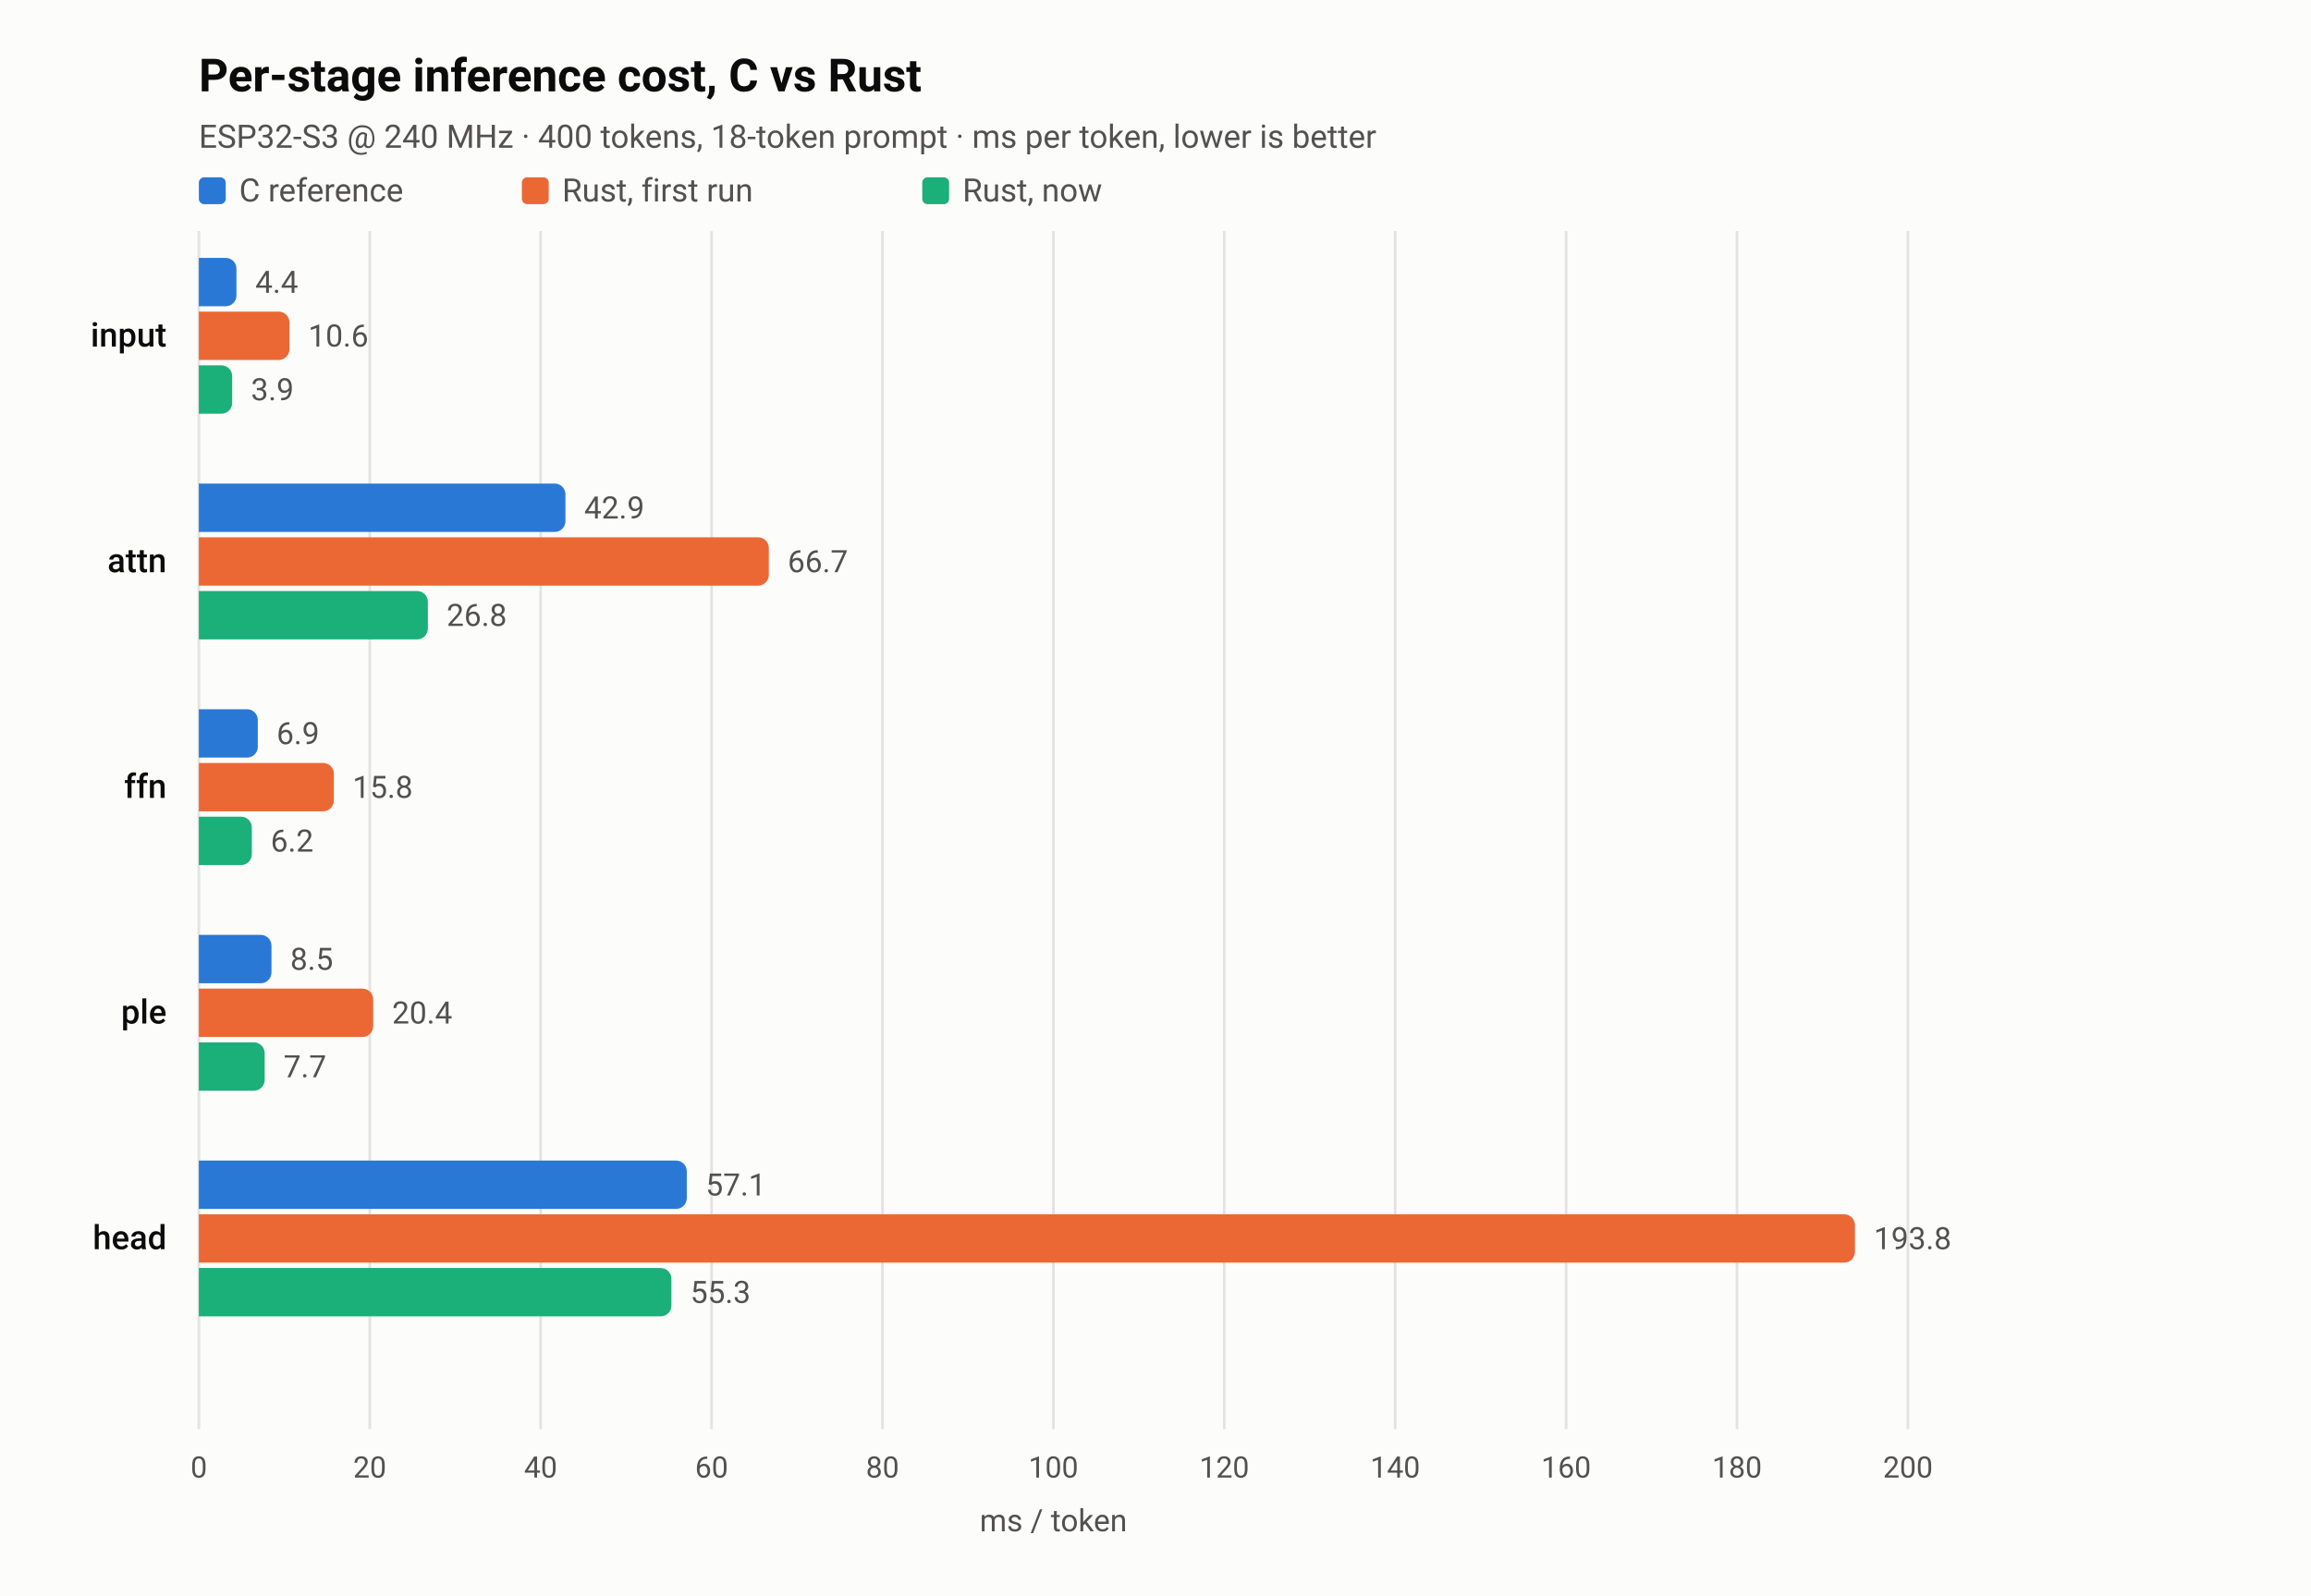
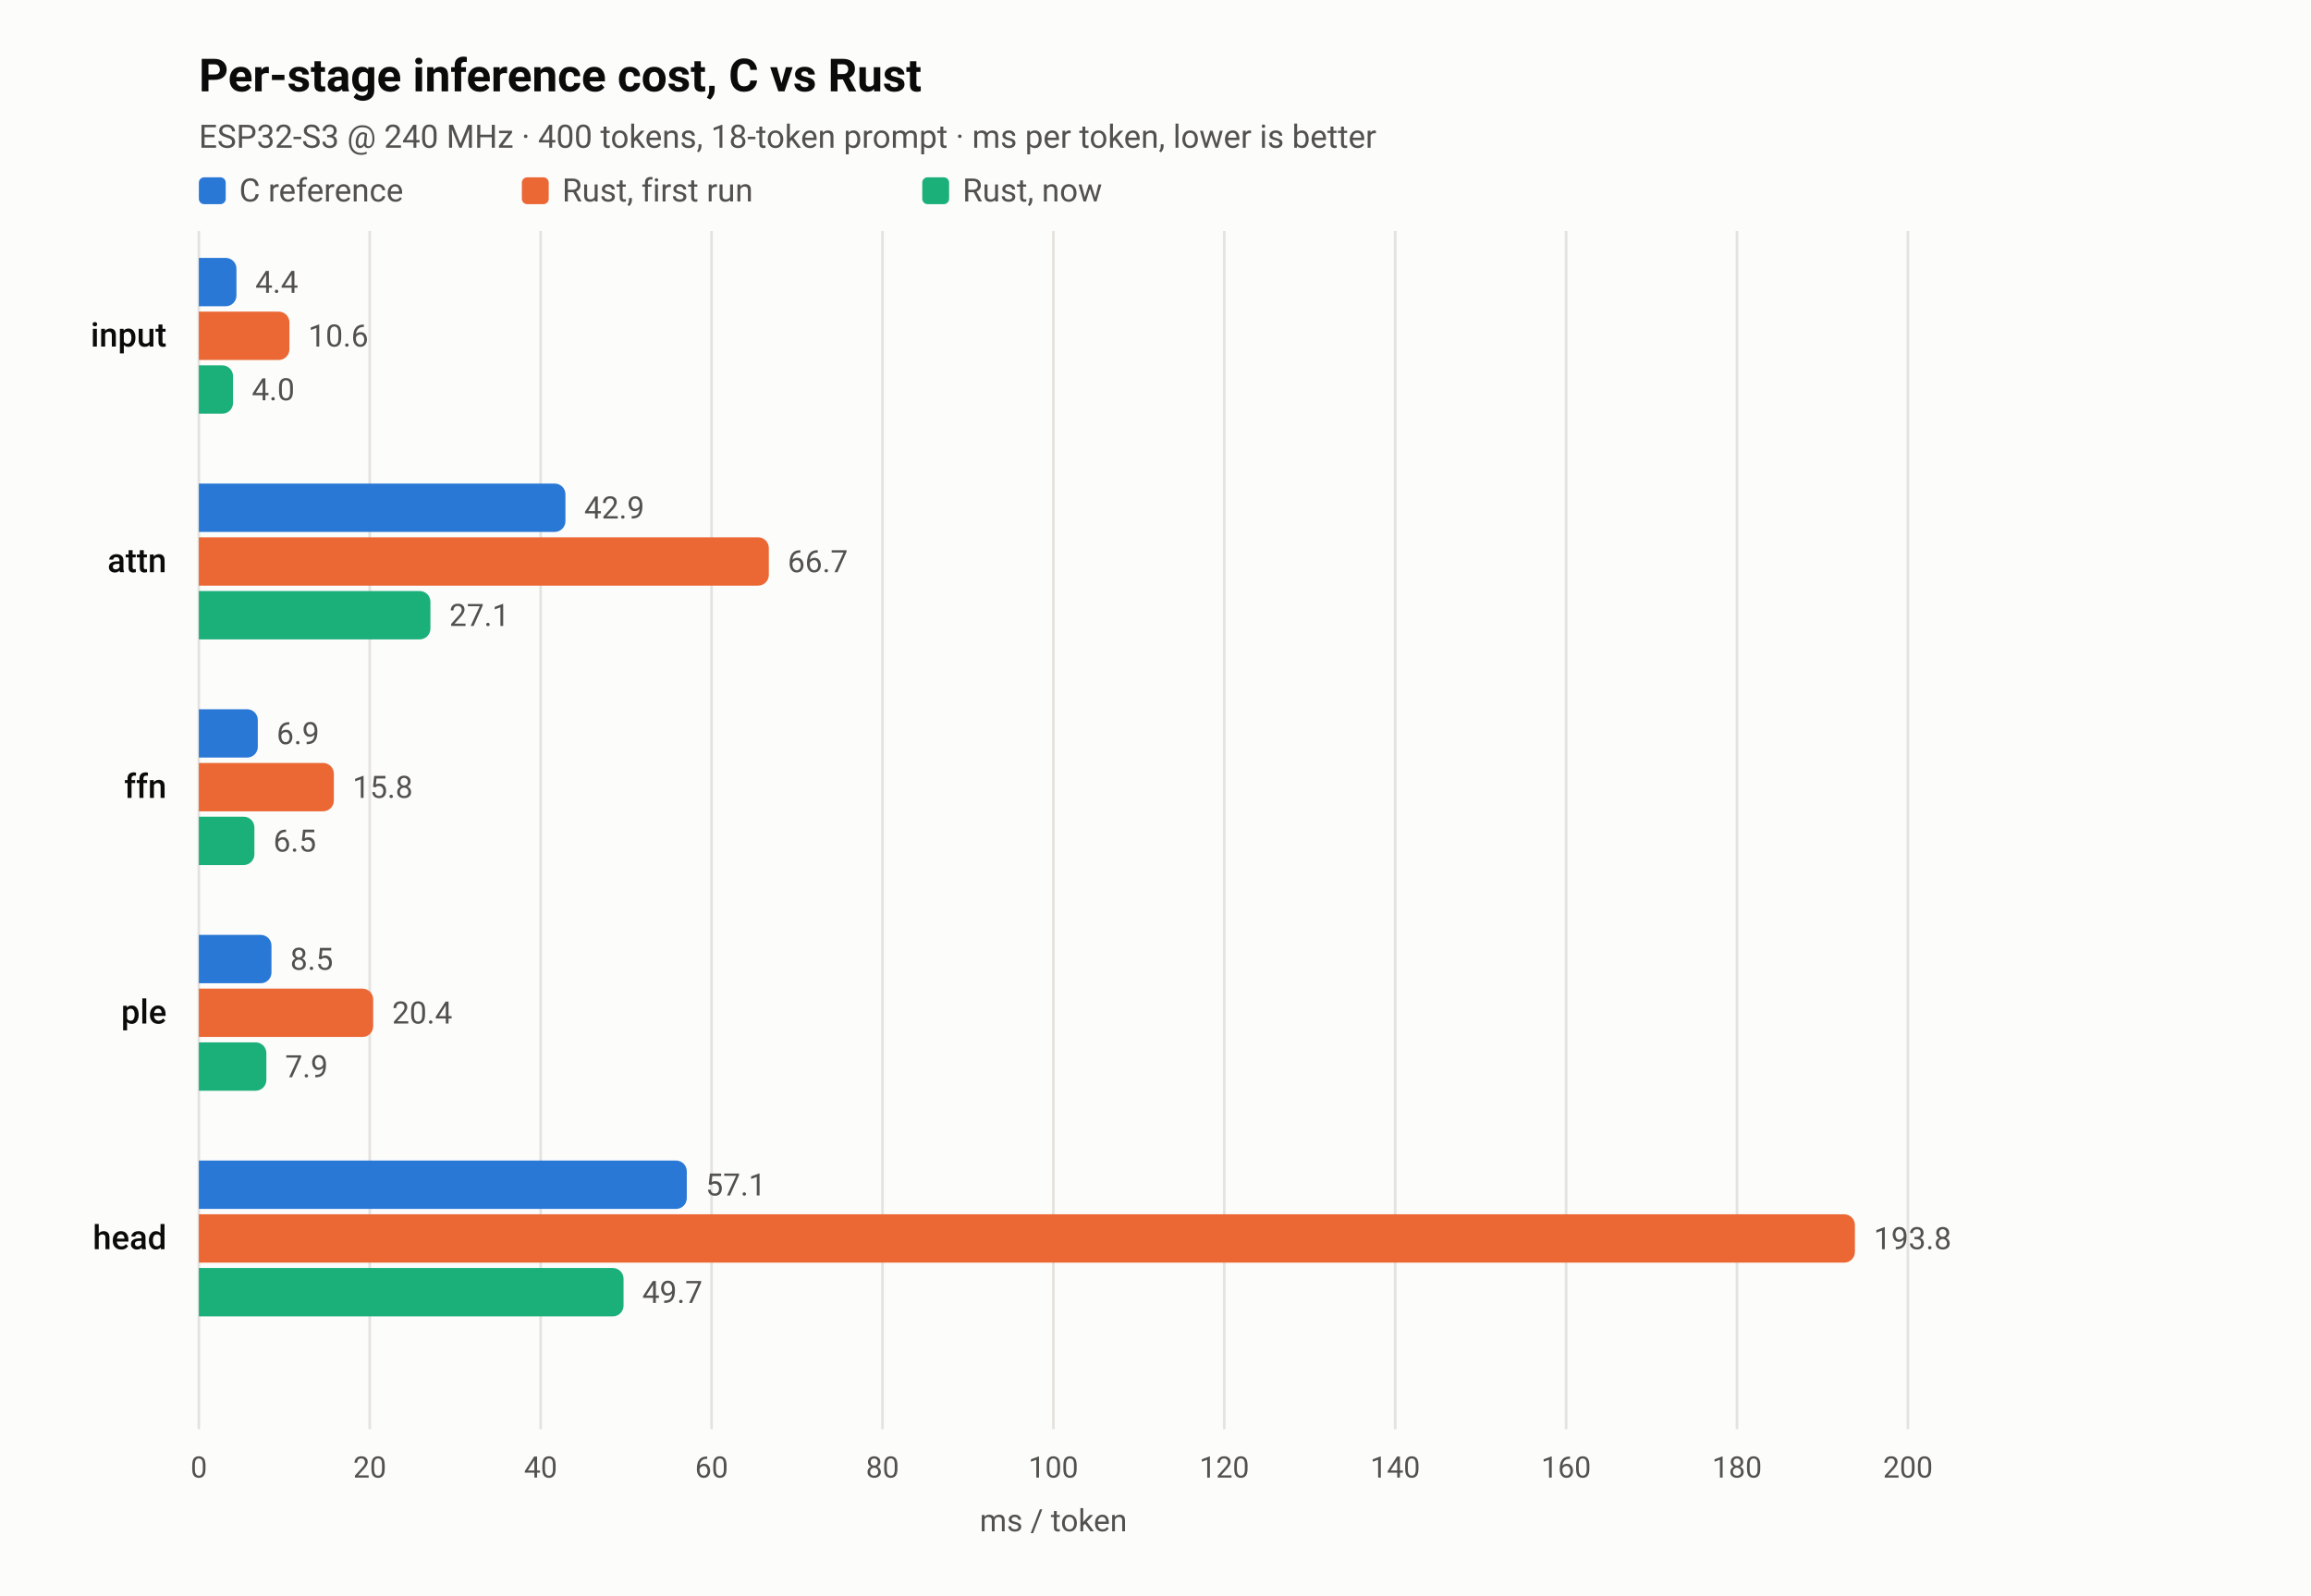
<svg xmlns="http://www.w3.org/2000/svg" width="860" height="594" viewBox="0 0 860 594" font-family="ui-sans-serif,-apple-system,Segoe UI,Roboto,sans-serif">
  <defs>
    <pattern id="prov" width="6" height="6" patternUnits="userSpaceOnUse" patternTransform="rotate(45)">
      <rect width="6" height="6" fill="none" />
      <line x1="0" y1="0" x2="0" y2="6" stroke="#fcfcfb" stroke-width="2" opacity="0.55" />
    </pattern>
  </defs>
  <rect width="860" height="594" fill="#fcfcfb" />
  <text x="74" y="34" font-size="17" font-weight="600" fill="#0b0b0b">Per-stage inference cost, C vs Rust</text>
  <text x="74" y="55" font-size="12" fill="#52514e">ESP32-S3 @ 240 MHz · 400 tokens, 18-token prompt · ms per token, lower is better</text>
  <rect x="74" y="66" width="10" height="10" rx="2" fill="#2a78d6" />
  <text x="89" y="75" font-size="12" fill="#52514e">C reference</text>
  <rect x="194.2" y="66" width="10" height="10" rx="2" fill="#eb6834" />
  <text x="209.2" y="75" font-size="12" fill="#52514e">Rust, first run</text>
  <rect x="343.2" y="66" width="10" height="10" rx="2" fill="#1baf7a" />
  <text x="358.2" y="75" font-size="12" fill="#52514e">Rust, now</text>
  <line x1="74.0" y1="86" x2="74.0" y2="532" stroke="#e4e3e0" stroke-width="1" />
  <text x="74.0" y="550" font-size="11" fill="#52514e" text-anchor="middle">0</text>
  <line x1="137.6" y1="86" x2="137.6" y2="532" stroke="#e4e3e0" stroke-width="1" />
  <text x="137.6" y="550" font-size="11" fill="#52514e" text-anchor="middle">20</text>
  <line x1="201.2" y1="86" x2="201.2" y2="532" stroke="#e4e3e0" stroke-width="1" />
  <text x="201.2" y="550" font-size="11" fill="#52514e" text-anchor="middle">40</text>
  <line x1="264.8" y1="86" x2="264.8" y2="532" stroke="#e4e3e0" stroke-width="1" />
  <text x="264.8" y="550" font-size="11" fill="#52514e" text-anchor="middle">60</text>
  <line x1="328.4" y1="86" x2="328.4" y2="532" stroke="#e4e3e0" stroke-width="1" />
  <text x="328.4" y="550" font-size="11" fill="#52514e" text-anchor="middle">80</text>
  <line x1="392.0" y1="86" x2="392.0" y2="532" stroke="#e4e3e0" stroke-width="1" />
  <text x="392.0" y="550" font-size="11" fill="#52514e" text-anchor="middle">100</text>
  <line x1="455.6" y1="86" x2="455.6" y2="532" stroke="#e4e3e0" stroke-width="1" />
  <text x="455.6" y="550" font-size="11" fill="#52514e" text-anchor="middle">120</text>
  <line x1="519.2" y1="86" x2="519.2" y2="532" stroke="#e4e3e0" stroke-width="1" />
  <text x="519.2" y="550" font-size="11" fill="#52514e" text-anchor="middle">140</text>
  <line x1="582.8" y1="86" x2="582.8" y2="532" stroke="#e4e3e0" stroke-width="1" />
  <text x="582.8" y="550" font-size="11" fill="#52514e" text-anchor="middle">160</text>
  <line x1="646.4" y1="86" x2="646.4" y2="532" stroke="#e4e3e0" stroke-width="1" />
  <text x="646.4" y="550" font-size="11" fill="#52514e" text-anchor="middle">180</text>
  <line x1="710.0" y1="86" x2="710.0" y2="532" stroke="#e4e3e0" stroke-width="1" />
  <text x="710.0" y="550" font-size="11" fill="#52514e" text-anchor="middle">200</text>
  <text x="392.0" y="570" font-size="11.5" fill="#52514e" text-anchor="middle">ms / token</text>
  <text x="62" y="129.0" font-size="12.5" font-weight="500" fill="#0b0b0b" text-anchor="end">input</text>
  <path d="M74,96 H83.992 A4,4 0 0 1 87.992,100 V110 A4,4 0 0 1 83.992,114 H74 Z" fill="#2a78d6" />
  <text x="95.0" y="109" font-size="11.5" fill="#52514e">4.4</text>
  <path d="M74,116 H103.708 A4,4 0 0 1 107.708,120 V130 A4,4 0 0 1 103.708,134 H74 Z" fill="#eb6834" />
  <text x="114.7" y="129" font-size="11.5" fill="#52514e">10.6</text>
-   <path d="M74,136 H82.402 A4,4 0 0 1 86.402,140 V150 A4,4 0 0 1 82.402,154 H74 Z" fill="#1baf7a" />
-   <text x="93.4" y="149" font-size="11.5" fill="#52514e">3.9</text>
+   <path d="M74,136 H82.72 A4,4 0 0 1 86.72,140 V150 A4,4 0 0 1 82.72,154 H74 Z" fill="#1baf7a" />
+   <text x="93.7" y="149" font-size="11.5" fill="#52514e">4.0</text>
  <text x="62" y="213.0" font-size="12.5" font-weight="500" fill="#0b0b0b" text-anchor="end">attn</text>
  <path d="M74,180 H206.422 A4,4 0 0 1 210.422,184 V194 A4,4 0 0 1 206.422,198 H74 Z" fill="#2a78d6" />
  <text x="217.4" y="193" font-size="11.5" fill="#52514e">42.9</text>
  <path d="M74,200 H282.106 A4,4 0 0 1 286.106,204 V214 A4,4 0 0 1 282.106,218 H74 Z" fill="#eb6834" />
  <text x="293.1" y="213" font-size="11.5" fill="#52514e">66.7</text>
-   <path d="M74,220 H155.224 A4,4 0 0 1 159.224,224 V234 A4,4 0 0 1 155.224,238 H74 Z" fill="#1baf7a" />
-   <text x="166.2" y="233" font-size="11.5" fill="#52514e">26.8</text>
+   <path d="M74,220 H156.178 A4,4 0 0 1 160.178,224 V234 A4,4 0 0 1 156.178,238 H74 Z" fill="#1baf7a" />
+   <text x="167.2" y="233" font-size="11.5" fill="#52514e">27.1</text>
  <text x="62" y="297.0" font-size="12.5" font-weight="500" fill="#0b0b0b" text-anchor="end">ffn</text>
  <path d="M74,264 H91.942 A4,4 0 0 1 95.942,268 V278 A4,4 0 0 1 91.942,282 H74 Z" fill="#2a78d6" />
  <text x="102.9" y="277" font-size="11.5" fill="#52514e">6.9</text>
  <path d="M74,284 H120.244 A4,4 0 0 1 124.244,288 V298 A4,4 0 0 1 120.244,302 H74 Z" fill="#eb6834" />
  <text x="131.2" y="297" font-size="11.5" fill="#52514e">15.8</text>
-   <path d="M74,304 H89.716 A4,4 0 0 1 93.716,308 V318 A4,4 0 0 1 89.716,322 H74 Z" fill="#1baf7a" />
-   <text x="100.7" y="317" font-size="11.5" fill="#52514e">6.2</text>
+   <path d="M74,304 H90.67 A4,4 0 0 1 94.67,308 V318 A4,4 0 0 1 90.67,322 H74 Z" fill="#1baf7a" />
+   <text x="101.7" y="317" font-size="11.5" fill="#52514e">6.5</text>
  <text x="62" y="381.0" font-size="12.5" font-weight="500" fill="#0b0b0b" text-anchor="end">ple</text>
  <path d="M74,348 H97.03 A4,4 0 0 1 101.03,352 V362 A4,4 0 0 1 97.03,366 H74 Z" fill="#2a78d6" />
  <text x="108.0" y="361" font-size="11.5" fill="#52514e">8.5</text>
  <path d="M74,368 H134.872 A4,4 0 0 1 138.872,372 V382 A4,4 0 0 1 134.872,386 H74 Z" fill="#eb6834" />
  <text x="145.9" y="381" font-size="11.5" fill="#52514e">20.4</text>
-   <path d="M74,388 H94.486 A4,4 0 0 1 98.486,392 V402 A4,4 0 0 1 94.486,406 H74 Z" fill="#1baf7a" />
-   <text x="105.5" y="401" font-size="11.5" fill="#52514e">7.7</text>
+   <path d="M74,388 H95.122 A4,4 0 0 1 99.122,392 V402 A4,4 0 0 1 95.122,406 H74 Z" fill="#1baf7a" />
+   <text x="106.1" y="401" font-size="11.5" fill="#52514e">7.9</text>
  <text x="62" y="465.0" font-size="12.5" font-weight="500" fill="#0b0b0b" text-anchor="end">head</text>
  <path d="M74,432 H251.578 A4,4 0 0 1 255.578,436 V446 A4,4 0 0 1 251.578,450 H74 Z" fill="#2a78d6" />
  <text x="262.6" y="445" font-size="11.5" fill="#52514e">57.1</text>
  <path d="M74,452 H686.284 A4,4 0 0 1 690.284,456 V466 A4,4 0 0 1 686.284,470 H74 Z" fill="#eb6834" />
  <text x="697.3" y="465" font-size="11.5" fill="#52514e">193.8</text>
-   <path d="M74,472 H245.854 A4,4 0 0 1 249.854,476 V486 A4,4 0 0 1 245.854,490 H74 Z" fill="#1baf7a" />
-   <text x="256.9" y="485" font-size="11.5" fill="#52514e">55.3</text>
+   <path d="M74,472 H228.046 A4,4 0 0 1 232.046,476 V486 A4,4 0 0 1 228.046,490 H74 Z" fill="#1baf7a" />
+   <text x="239.0" y="485" font-size="11.5" fill="#52514e">49.7</text>
</svg>
